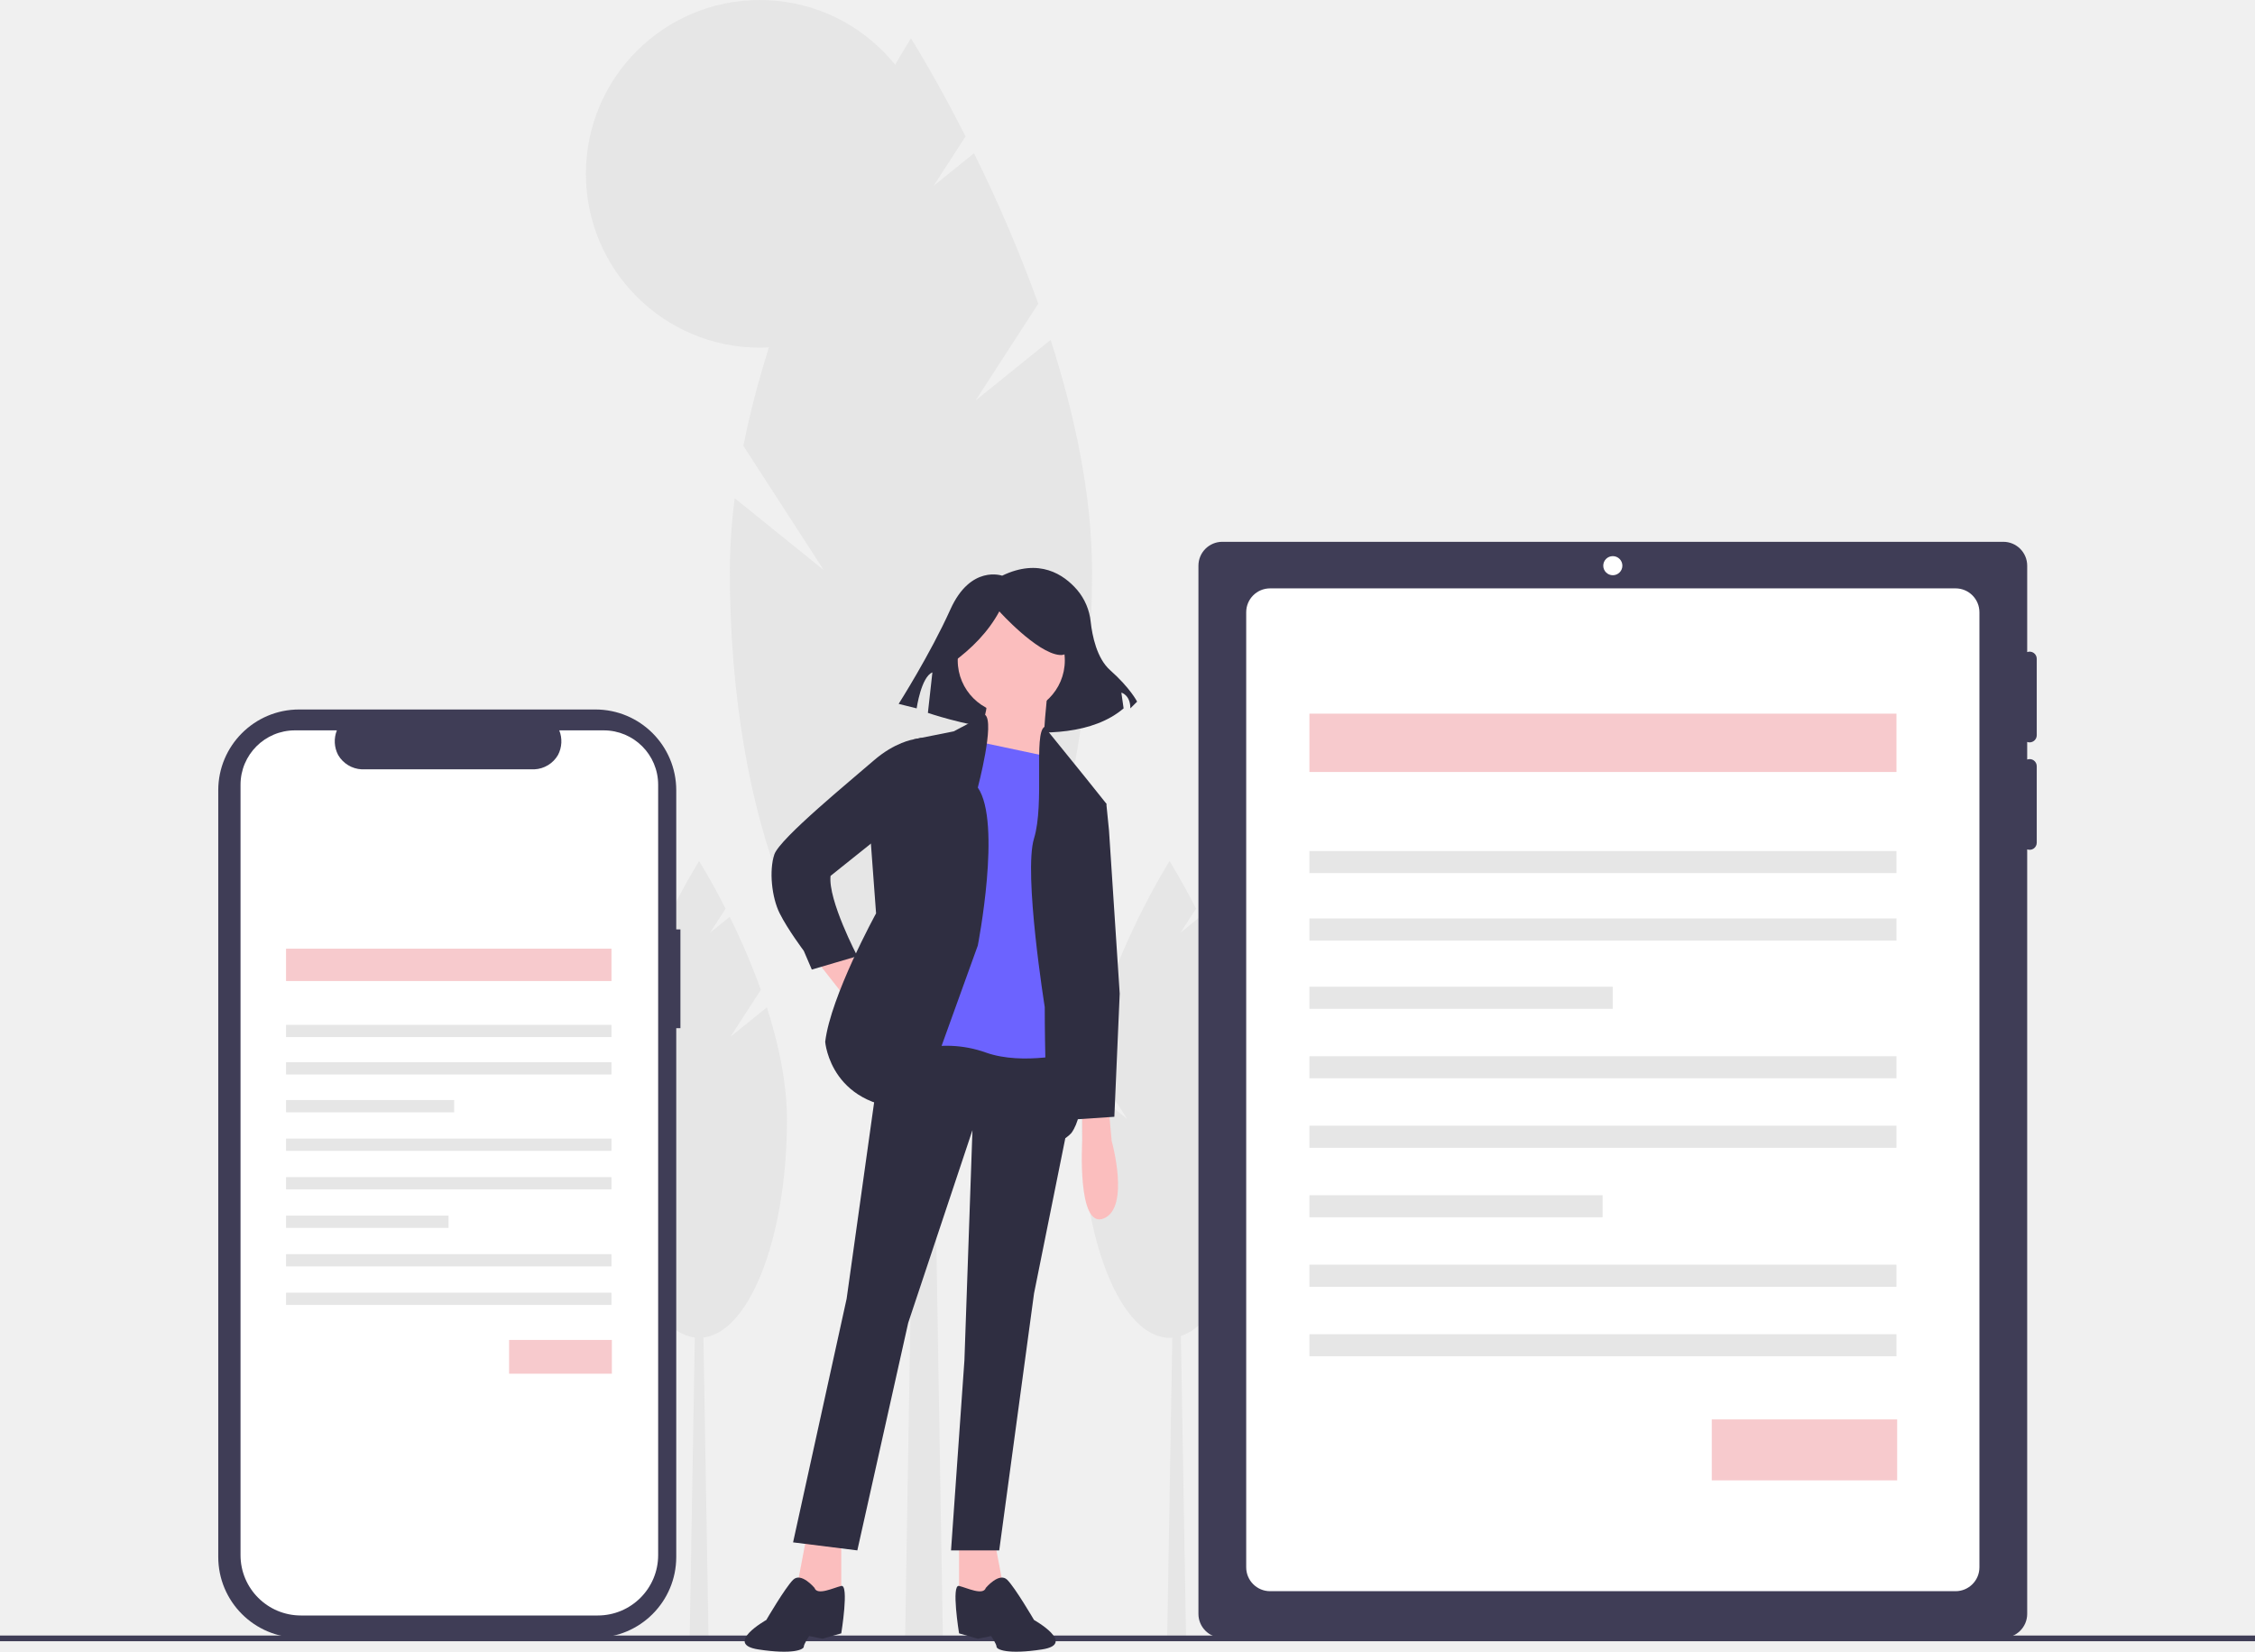
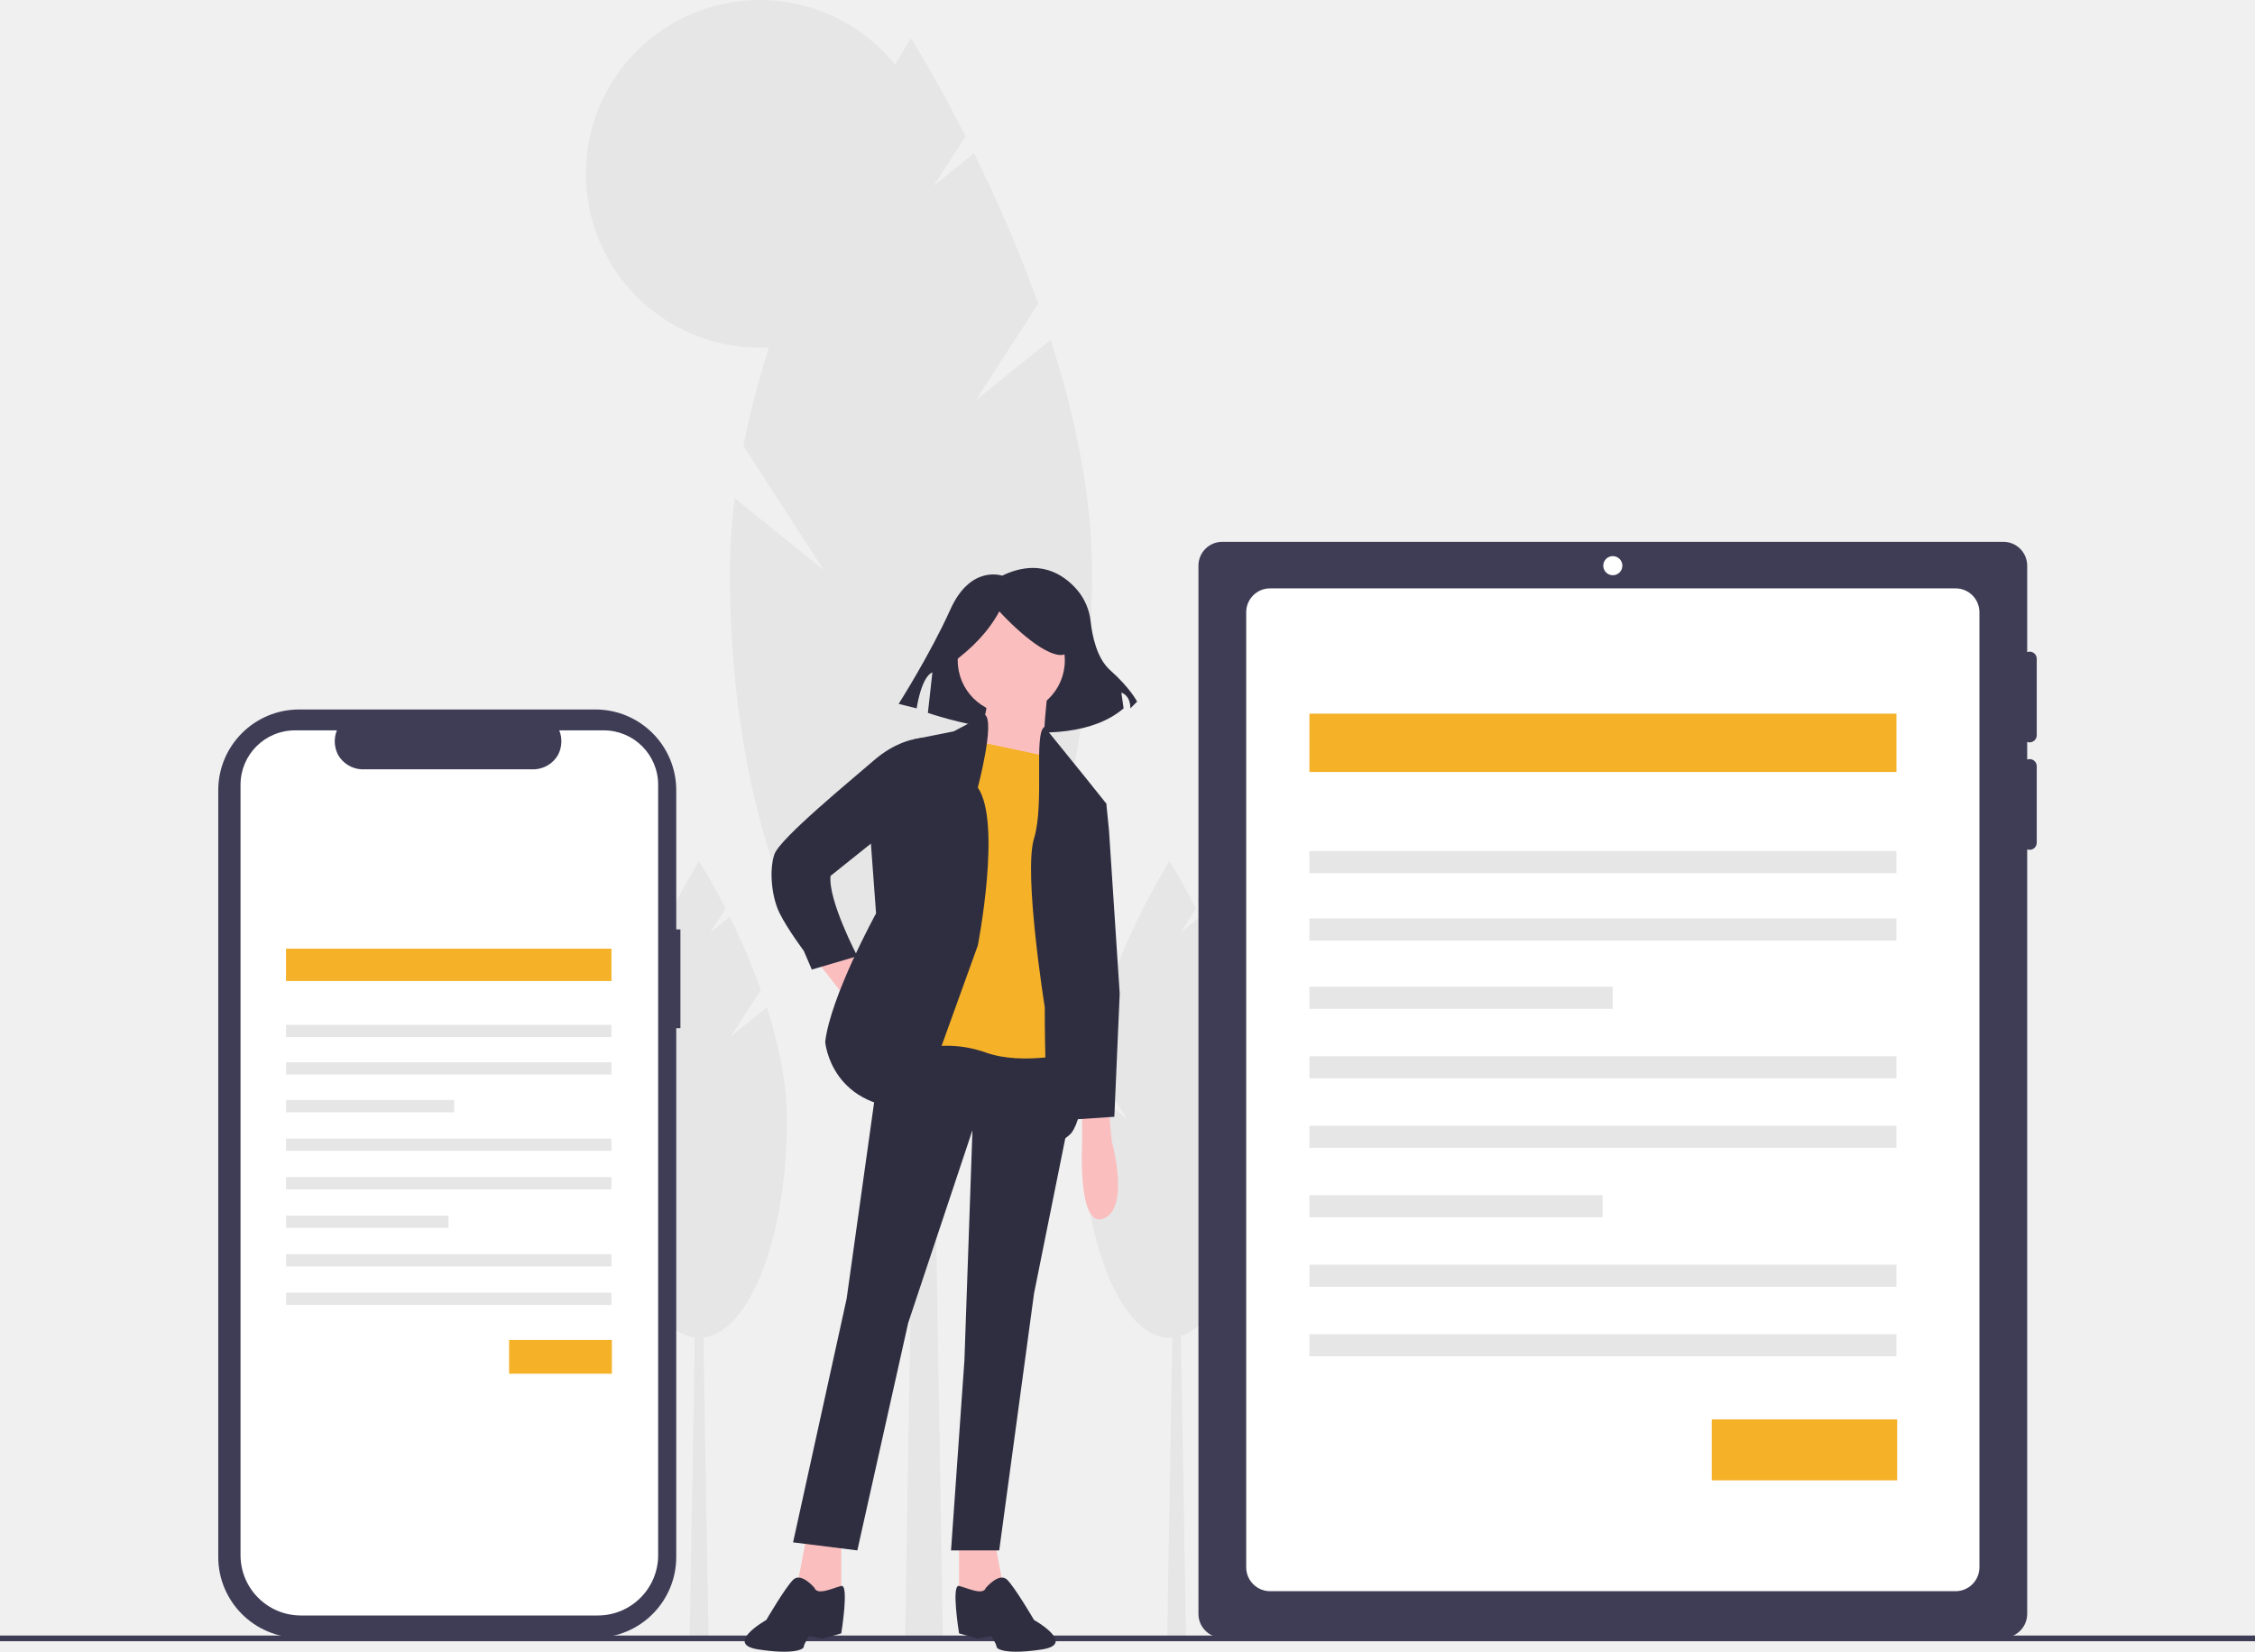
- <svg xmlns="http://www.w3.org/2000/svg" data-name="Layer 1" width="888" height="650.612">
-   <path fill="#e6e6e6" d="M467.054 645.101h-7.425l2.475-145.191h2.475l2.475 145.191z" />
-   <path d="M472.91 408.37l11.966-18.491a277.22 277.22 0 00-12.275-28.735l-7.737 6.249 6.126-9.468c-5.838-11.492-10.432-18.733-10.432-18.733s-23.996 37.814-32.013 77.85l15.354 23.729-16.998-13.729a112.157 112.157 0 00-.932 14.064c0 47.416 15.486 85.854 34.589 85.854s34.589-38.438 34.589-85.854c0-14.7-3.326-30.078-7.913-44.304zM279.016 645.101h-7.424l2.475-145.191h2.474l2.475 145.191z" fill="#e6e6e6" />
-   <path d="M287.657 408.37l11.965-18.491a277.221 277.221 0 00-12.275-28.735l-7.737 6.249 6.126-9.468c-5.838-11.492-10.432-18.733-10.432-18.733s-23.996 37.814-32.013 77.85l15.354 23.729-16.997-13.729a112.157 112.157 0 00-.933 14.064c0 47.416 15.486 85.854 34.589 85.854s34.589-38.438 34.589-85.854c0-14.7-3.326-30.078-7.913-44.304zM371.285 644.652h-14.849l4.95-298.63h4.95l4.949 298.63z" fill="#e6e6e6" />
-   <path d="M384.194 157.738l24.67-38.127a571.604 571.604 0 00-25.31-59.248L367.6 73.247l12.632-19.52C368.195 30.03 358.723 15.1 358.723 15.1s-49.477 77.968-66.008 160.518l31.658 48.926-35.046-28.307a231.256 231.256 0 00-1.923 28.998c0 97.768 31.93 177.024 71.319 177.024s71.319-79.256 71.319-177.024c0-30.308-6.857-62.018-16.316-91.35z" fill="#e6e6e6" />
+ <svg xmlns="http://www.w3.org/2000/svg" id="a259f86b-03f4-47ac-adca-e0b316d45eda" data-name="Layer 1" width="888" height="650.612" viewBox="0 0 888 650.612">
+   <polygon points="467.054 645.101 459.629 645.101 462.104 499.91 464.579 499.91 467.054 645.101" fill="#e6e6e6" />
+   <path d="M628.911,533.064l11.965-18.491a277.221,277.221,0,0,0-12.275-28.735l-7.737,6.249,6.126-9.467c-5.838-11.492-10.432-18.733-10.432-18.733s-23.996,37.814-32.013,77.85l15.354,23.728-16.997-13.729a112.157,112.157,0,0,0-.933,14.064c0,47.416,15.486,85.854,34.589,85.854s34.589-38.438,34.589-85.854c0-14.699-3.325-30.078-7.913-44.304Z" transform="translate(-156 -124.6939)" fill="#e6e6e6" />
+   <polygon points="279.016 645.101 271.592 645.101 274.067 499.91 276.541 499.91 279.016 645.101" fill="#e6e6e6" />
+   <path d="M443.657,533.064,455.622,514.573a277.221,277.221,0,0,0-12.275-28.735l-7.737,6.249,6.126-9.467c-5.838-11.492-10.432-18.733-10.432-18.733s-23.996,37.814-32.013,77.85l15.354,23.728-16.997-13.729a112.157,112.157,0,0,0-.933,14.064c0,47.416,15.486,85.854,34.589,85.854s34.589-38.438,34.589-85.854c0-14.699-3.325-30.078-7.913-44.304Z" transform="translate(-156 -124.6939)" fill="#e6e6e6" />
+   <polygon points="371.285 644.652 356.436 644.652 361.386 346.022 366.336 346.022 371.285 644.652" fill="#e6e6e6" />
+   <path d="M540.194,282.432l24.67-38.127a571.604,571.604,0,0,0-25.31-59.249l-15.953,12.885,12.631-19.521c-12.038-23.696-21.51-38.626-21.51-38.626s-49.477,77.968-66.007,160.519l31.658,48.926-35.047-28.307a231.256,231.256,0,0,0-1.923,28.998c0,97.767,31.93,177.023,71.319,177.023s71.319-79.256,71.319-177.023c0-30.309-6.857-62.019-16.316-91.351Z" transform="translate(-156 -124.6939)" fill="#e6e6e6" />
  <circle cx="299.195" cy="68.471" r="68.471" fill="#e6e6e6" />
-   <path fill="#3f3d56" d="M0 644.24h888v2.241H0z" />
-   <path d="M799.232 292.422a2.822 2.822 0 002.822-2.821v-30.097a2.794 2.794 0 00-3.762-2.648v-34.031a9.405 9.405 0 00-9.405-9.406H481.34a9.405 9.405 0 00-9.405 9.406v412.882a9.405 9.405 0 009.405 9.405h307.546a9.405 9.405 0 009.405-9.405V334.572a2.794 2.794 0 003.762-2.649v-30.096a2.794 2.794 0 00-3.762-2.649v-6.929a2.795 2.795 0 00.94.173z" fill="#3f3d56" />
-   <path d="M770.077 231.76a9.405 9.405 0 019.405 9.404v376.203a9.405 9.405 0 01-9.405 9.405H500.15a9.405 9.405 0 01-9.405-9.405V241.164a9.405 9.405 0 019.405-9.405h269.926" fill="#fff" />
+   <rect y="644.24" width="888" height="2.241" fill="#3f3d56" />
+   <path d="M955.232,417.116a2.822,2.822,0,0,0,2.822-2.822V384.198a2.794,2.794,0,0,0-3.762-2.649v-34.031a9.405,9.405,0,0,0-9.405-9.405H637.341a9.405,9.405,0,0,0-9.405,9.405V760.401a9.405,9.405,0,0,0,9.405,9.405H944.887a9.405,9.405,0,0,0,9.405-9.405V459.266a2.794,2.794,0,0,0,3.762-2.649V426.521a2.794,2.794,0,0,0-3.762-2.649v-6.929A2.795,2.795,0,0,0,955.232,417.116Z" transform="translate(-156 -124.6939)" fill="#3f3d56" />
+   <path d="M926.077,356.453a9.405,9.405,0,0,1,9.405,9.405v376.203a9.405,9.405,0,0,1-9.405,9.405H656.151a9.405,9.405,0,0,1-9.405-9.405V365.858a9.405,9.405,0,0,1,9.405-9.405H926.077" transform="translate(-156 -124.6939)" fill="#fff" />
  <circle cx="635.114" cy="222.824" r="3.762" fill="#fff" />
-   <path fill="#F7CACD" d="M515.639 281.11h231.169v22.973H515.639z" />
-   <path fill="#e6e6e6" d="M515.639 335.224h231.169v8.701H515.639zM515.639 361.782h231.169v8.701H515.639zM515.639 388.677h119.445v8.701H515.639zM515.639 416.049h231.169v8.701H515.639zM515.639 443.421h231.169v8.701H515.639zM515.639 470.793h115.445v8.701H515.639zM515.639 498.165h231.169v8.701H515.639zM515.639 525.537h231.169v8.701H515.639z" />
-   <path fill="#F7CACD" d="M674.084 559.11h73v24h-73z" />
-   <path d="M267.946 366.082h-1.644v-54.775a31.84 31.84 0 00-31.84-31.84H117.785a31.84 31.84 0 00-31.839 31.84v301.966a31.84 31.84 0 0031.84 31.84h116.676a31.84 31.84 0 0031.84-31.84v-208.27h1.644z" fill="#3f3d56" />
-   <path d="M259.175 309.123v303.44a23.778 23.778 0 01-23.778 23.778H118.495a23.778 23.778 0 01-23.778-23.778v-303.44a21.432 21.432 0 0121.433-21.432h16.504a11.603 11.603 0 00.506 9.71 11.342 11.342 0 009.278 5.639h68.013a11.341 11.341 0 009.279-5.639 11.604 11.604 0 00.505-9.71h17.508a21.432 21.432 0 0121.432 21.432z" fill="#fff" />
-   <path d="M394.632 226.764s-12.402-4.43-20.375 13.288-20.375 37.206-20.375 37.206l7.087 1.772s1.772-12.402 6.201-14.174l-1.772 15.946s53.152 18.603 77.07-1.772l-.885-6.201s3.543.886 3.543 6.201l2.658-2.658s-2.658-5.315-10.63-12.402c-5.233-4.651-7.032-13.5-7.65-19.034a23.033 23.033 0 00-5.303-12.543c-5.298-6.14-14.952-12.667-29.57-5.63z" fill="#2f2e41" />
-   <path fill="#fbbebe" d="M321.794 378.753l11.597 14.76 7.381-8.435-6.326-10.543-12.652 4.218zM317.577 605.429l-4.217 22.14 10.543 5.272 7.38-5.272v-22.14h-13.706zM391.378 605.429l4.218 22.14-10.543 5.272-7.381-5.272v-22.14h13.706z" />
-   <path fill="#2f2e41" d="M348.152 406.165l-14.761 105.43-21.086 95.943 25.304 3.163 20.032-89.617 25.303-75.91-3.163 90.671-5.271 74.856h18.977l13.706-101.214 15.156-75.251-.396-28.071h-73.801zM320.74 625.46s-5.272-6.325-8.435-3.162-10.543 15.815-10.543 15.815-16.869 9.488-3.163 11.597 17.924 0 17.924-1.054 2.108-4.218 2.108-4.218l5.272 1.055 7.38-2.109s3.163-19.426 0-18.674-9.489 3.914-10.543.75zM388.216 625.46s5.271-6.325 8.434-3.162 10.543 15.815 10.543 15.815 16.869 9.488 3.163 11.597-17.923 0-17.923-1.054-2.109-4.218-2.109-4.218l-5.271 1.055-7.38-2.109s-3.163-19.426 0-18.674 9.488 3.914 10.543.75z" />
+   <rect x="515.639" y="281.11" width="231.169" height="22.973" fill="#f5b128" />
+   <rect x="515.639" y="335.224" width="231.169" height="8.701" fill="#e6e6e6" />
+   <rect x="515.639" y="361.782" width="231.169" height="8.701" fill="#e6e6e6" />
+   <rect x="515.639" y="388.677" width="119.445" height="8.701" fill="#e6e6e6" />
+   <rect x="515.639" y="416.049" width="231.169" height="8.701" fill="#e6e6e6" />
+   <rect x="515.639" y="443.421" width="231.169" height="8.701" fill="#e6e6e6" />
+   <rect x="515.639" y="470.793" width="115.445" height="8.701" fill="#e6e6e6" />
+   <rect x="515.639" y="498.165" width="231.169" height="8.701" fill="#e6e6e6" />
+   <rect x="515.639" y="525.537" width="231.169" height="8.701" fill="#e6e6e6" />
+   <rect x="674.084" y="559.11" width="73" height="24" fill="#f5b128" />
+   <path d="M423.946,490.776h-1.645V436.001a31.839,31.839,0,0,0-31.839-31.839H273.785a31.839,31.839,0,0,0-31.839,31.839V737.967a31.839,31.839,0,0,0,31.839,31.839H390.462a31.839,31.839,0,0,0,31.839-31.839V529.698h1.645Z" transform="translate(-156 -124.6939)" fill="#3f3d56" />
+   <path d="M415.175,433.817V737.257a23.778,23.778,0,0,1-23.778,23.778H274.495A23.778,23.778,0,0,1,250.717,737.257V433.817a21.432,21.432,0,0,1,21.432-21.432h16.505a11.603,11.603,0,0,0,.506,9.711,11.342,11.342,0,0,0,9.278,5.638h68.013a11.341,11.341,0,0,0,9.278-5.639,11.604,11.604,0,0,0,.505-9.71h17.508A21.432,21.432,0,0,1,415.175,433.817Z" transform="translate(-156 -124.6939)" fill="#fff" />
+   <path d="M550.632,351.458s-12.402-4.429-20.375,13.288-20.375,37.206-20.375,37.206L516.969,403.724s1.772-12.402,6.201-14.174l-1.772,15.946s53.152,18.603,77.07-1.772l-.886-6.201s3.543.886,3.543,6.201l2.658-2.658s-2.658-5.315-10.63-12.402c-5.233-4.652-7.031-13.501-7.649-19.034a23.033,23.033,0,0,0-5.303-12.543C574.903,350.947,565.249,344.42,550.632,351.458Z" transform="translate(-156 -124.6939)" fill="#2f2e41" />
+   <polygon points="321.794 378.753 333.391 393.513 340.772 385.078 334.446 374.535 321.794 378.753" fill="#fbbebe" />
+   <polygon points="317.577 605.429 313.36 627.569 323.903 632.841 331.283 627.569 331.283 605.429 317.577 605.429" fill="#fbbebe" />
+   <polygon points="391.378 605.429 395.596 627.569 385.053 632.841 377.672 627.569 377.672 605.429 391.378 605.429" fill="#fbbebe" />
+   <polygon points="348.152 406.165 333.391 511.595 312.305 607.538 337.609 610.701 357.641 521.084 382.944 445.174 379.781 535.845 374.51 610.701 393.487 610.701 407.193 509.487 422.349 434.236 421.953 406.165 348.152 406.165" fill="#2f2e41" />
+   <path d="M476.74,750.155s-5.272-6.326-8.434-3.163-10.543,15.815-10.543,15.815-16.869,9.489-3.163,11.597,17.923,0,17.923-1.054,2.109-4.217,2.109-4.217l5.272,1.054,7.38-2.109s3.163-19.426,0-18.675S477.794,753.318,476.74,750.155Z" transform="translate(-156 -124.6939)" fill="#2f2e41" />
+   <path d="M544.216,750.155s5.272-6.326,8.434-3.163,10.543,15.815,10.543,15.815,16.869,9.489,3.163,11.597-17.923,0-17.923-1.054-2.109-4.217-2.109-4.217l-5.272,1.054-7.38-2.109s-3.163-19.426,0-18.675S543.161,753.318,544.216,750.155Z" transform="translate(-156 -124.6939)" fill="#2f2e41" />
  <circle cx="398.231" cy="260.143" r="21.086" fill="#fbbebe" />
-   <path d="M412.465 273.322s-2.109 17.923-1.055 22.14 3.163 10.543 3.163 10.543l-33.738-6.326s9.49-20.031 7.38-23.194 24.25-3.163 24.25-3.163z" fill="#fbbebe" />
-   <path d="M415.628 298.625l-34.793-7.38-20.031 122.3a45.676 45.676 0 0127.412 1.054c14.76 5.272 34.792 0 34.792 0l-4.218-114.92z" fill="#6c63ff" />
-   <path d="M387.922 281.559l-12.358 6.523-15.815 3.163-16.869 40.064 2.109 28.466s-17.923 32.684-20.032 50.607c0 0 2.109 27.412 36.9 26.358l23.196-64.313s9.488-48.498 0-62.204c0 0 6.792-25.699 2.869-28.664z" fill="#2f2e41" />
-   <path d="M366.075 291.245l-3.414-.582-2.912.582s-7.38 1.054-15.815 8.434-36.9 30.575-39.009 36.901-1.054 16.87 2.109 23.195 9.488 14.76 9.488 14.76l3.163 7.38 17.924-5.271s-11.598-22.14-10.543-31.63l21.086-16.868zM411.297 286.325l15.928 19.68 8.434 10.543-10.543 35.847-5.271 30.575s12.651 48.498 2.108 63.258c0 0-6.325 7.38-8.434-1.054s-2.109-48.498-2.109-48.498-8.434-52.716-4.217-66.422-.226-41.468 4.104-43.929z" fill="#2f2e41" />
-   <path d="M426.17 438.848v10.543s-2.108 34.792 8.435 30.575 3.163-30.575 3.163-30.575l-1.054-11.597z" fill="#fbbebe" />
-   <path d="M374.726 261.267c8.02-5.803 14.51-12.488 18.804-20.439 0 0 14.716 16.351 23.71 17.169s.817-19.622.817-19.622l-16.351-4.087-15.534 1.635-12.263 8.175zM427.225 313.385l8.434 3.163 1.055 10.543 4.217 64.313-2.109 48.499-15.814 1.054-5.272-53.77-2.108-59.041 11.597-14.761z" fill="#2f2e41" />
-   <path fill="#F7CACD" d="M112.639 373.689h128.154v12.736H112.639z" />
-   <path fill="#e6e6e6" d="M112.639 403.688h128.154v4.824H112.639zM112.639 418.411h128.154v4.824H112.639zM112.639 433.321h66.217v4.824h-66.217zM112.639 448.495h128.154v4.824H112.639zM112.639 463.67h128.154v4.824H112.639zM112.639 478.844h64v4.824h-64zM112.639 494.018h128.154v4.824H112.639zM112.639 509.193h128.154v4.824H112.639z" />
-   <path fill="#F7CACD" d="M200.477 527.805h40.469v13.305h-40.469z" />
+   <path d="M568.465,398.016s-2.109,17.923-1.054,22.14,3.163,10.543,3.163,10.543l-33.738-6.326s9.489-20.032,7.38-23.195S568.465,398.016,568.465,398.016Z" transform="translate(-156 -124.6939)" fill="#fbbebe" />
+   <path d="M571.628,423.319l-34.792-7.38L516.803,538.239a45.676,45.676,0,0,1,27.412,1.054c14.76,5.272,34.792,0,34.792,0l-4.217-114.92Z" transform="translate(-156 -124.6939)" fill="#f5b128" />
+   <path d="M543.922,406.253,531.564,412.776l-15.815,3.163-16.869,40.064,2.109,28.466s-17.923,32.684-20.032,50.607c0,0,2.109,27.412,36.901,26.358l23.195-64.313s9.489-48.498,0-62.204C541.053,434.916,547.845,409.218,543.922,406.253Z" transform="translate(-156 -124.6939)" fill="#2f2e41" />
+   <path d="M522.075,415.939l-3.414-.582-2.912.582s-7.38,1.054-15.815,8.434-36.901,30.575-39.009,36.901-1.054,16.869,2.109,23.195,9.489,14.76,9.489,14.76l3.163,7.38,17.923-5.272s-11.597-22.14-10.543-31.629L504.152,452.84Z" transform="translate(-156 -124.6939)" fill="#2f2e41" />
+   <path d="M567.297,411.019,583.225,430.699l8.434,10.543L581.116,477.089l-5.272,30.575s12.652,48.498,2.109,63.259c0,0-6.326,7.38-8.434-1.054s-2.109-48.498-2.109-48.498-8.434-52.715-4.217-66.421S562.967,413.48,567.297,411.019Z" transform="translate(-156 -124.6939)" fill="#2f2e41" />
+   <path d="M582.171,563.542V574.085s-2.109,34.792,8.434,30.575,3.163-30.575,3.163-30.575l-1.054-11.597Z" transform="translate(-156 -124.6939)" fill="#fbbebe" />
+   <path d="M530.726,385.961c8.019-5.803,14.51-12.488,18.804-20.439,0,0,14.716,16.351,23.709,17.169s.818-19.621.818-19.621l-16.351-4.088-15.534,1.635-12.263,8.176Z" transform="translate(-156 -124.6939)" fill="#2f2e41" />
+   <polygon points="427.225 313.385 435.659 316.548 436.714 327.091 440.931 391.404 438.822 439.903 423.008 440.957 417.736 387.187 415.628 328.146 427.225 313.385" fill="#2f2e41" />
+   <rect x="112.639" y="373.689" width="128.154" height="12.736" fill="#f5b128" />
+   <rect x="112.639" y="403.688" width="128.154" height="4.824" fill="#e6e6e6" />
+   <rect x="112.639" y="418.411" width="128.154" height="4.824" fill="#e6e6e6" />
+   <rect x="112.639" y="433.321" width="66.217" height="4.824" fill="#e6e6e6" />
+   <rect x="112.639" y="448.495" width="128.154" height="4.824" fill="#e6e6e6" />
+   <rect x="112.639" y="463.67" width="128.154" height="4.824" fill="#e6e6e6" />
+   <rect x="112.639" y="478.844" width="64" height="4.824" fill="#e6e6e6" />
+   <rect x="112.639" y="494.018" width="128.154" height="4.824" fill="#e6e6e6" />
+   <rect x="112.639" y="509.193" width="128.154" height="4.824" fill="#e6e6e6" />
+   <rect x="200.477" y="527.805" width="40.469" height="13.305" fill="#f5b128" />
</svg>
